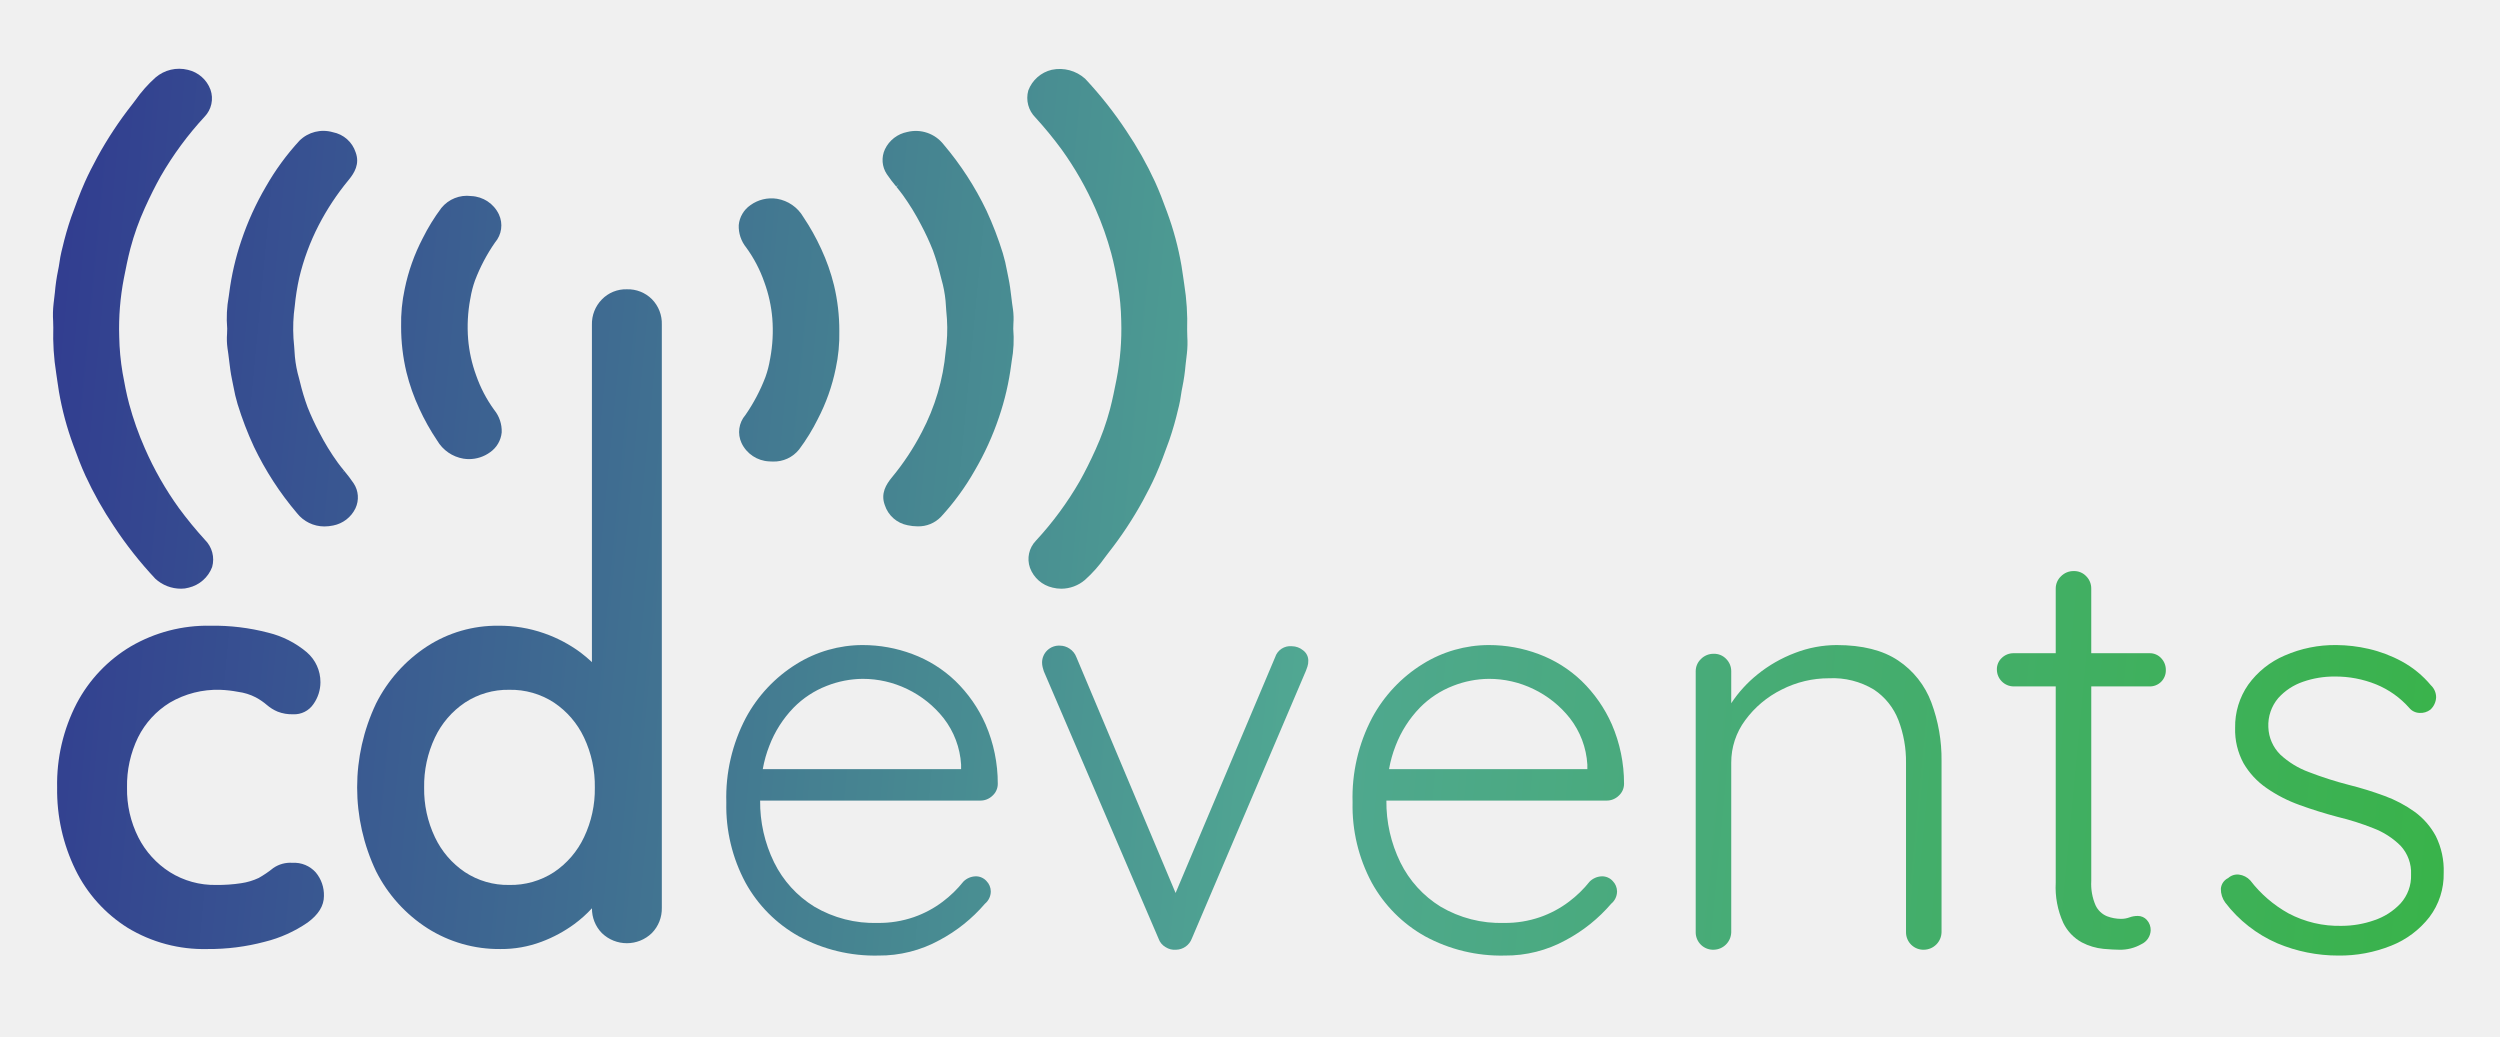
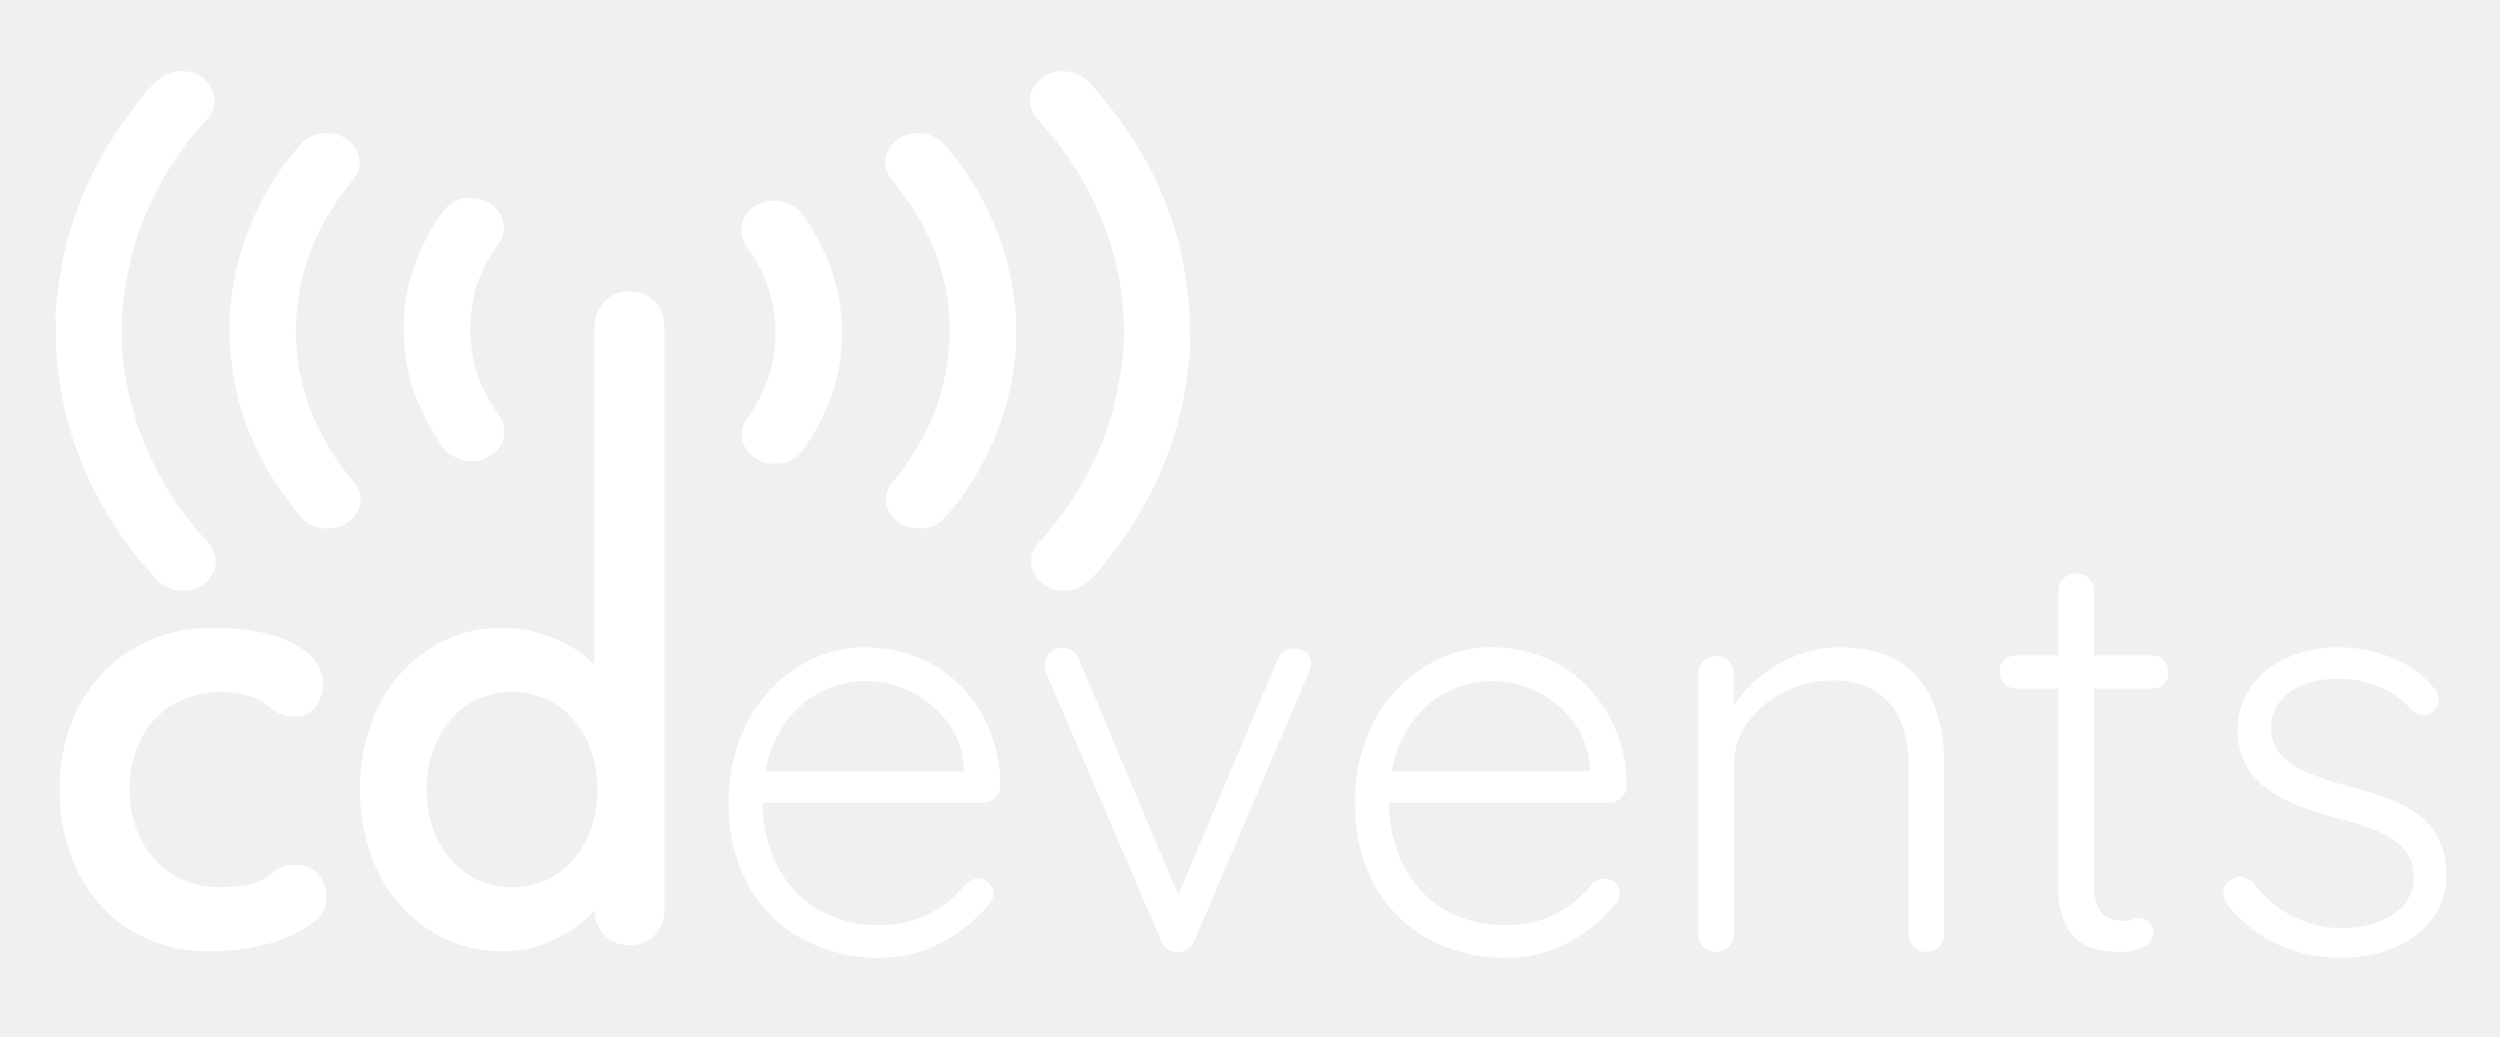
- <svg xmlns="http://www.w3.org/2000/svg" xmlns:xlink="http://www.w3.org/1999/xlink" id="Layer_1" data-name="Layer 1" viewBox="0 0 444 184">
+ <svg xmlns="http://www.w3.org/2000/svg" id="Layer_1" data-name="Layer 1" viewBox="0 0 444 184">
  <defs>
-     <style>.cls-1{fill:url(#linear-gradient);}.cls-2{fill:url(#linear-gradient-2);}.cls-3{fill:url(#linear-gradient-3);}.cls-4{fill:url(#linear-gradient-4);}.cls-5{fill:url(#linear-gradient-5);}.cls-6{fill:url(#linear-gradient-6);}.cls-7{fill:url(#linear-gradient-7);}.cls-8{fill:url(#linear-gradient-8);}.cls-9{fill:url(#linear-gradient-9);}.cls-10{fill:url(#linear-gradient-10);}.cls-11{fill:url(#linear-gradient-11);}.cls-12{fill:url(#linear-gradient-12);}.cls-13{fill:url(#linear-gradient-13);}.cls-14{fill:url(#linear-gradient-14);}</style>
-     <linearGradient id="linear-gradient" x1="-24.101" y1="125.161" x2="433.133" y2="168.651" gradientUnits="userSpaceOnUse">
-       <stop offset="0" stop-color="#2e3190" />
-       <stop offset="0.551" stop-color="#50a792" />
-       <stop offset="1" stop-color="#39b34a" />
-     </linearGradient>
-     <linearGradient id="linear-gradient-2" x1="-23.483" y1="118.662" x2="433.751" y2="162.152" xlink:href="#linear-gradient" />
-     <linearGradient id="linear-gradient-3" x1="-23.104" y1="114.677" x2="434.13" y2="158.167" xlink:href="#linear-gradient" />
-     <linearGradient id="linear-gradient-4" x1="-22.603" y1="109.419" x2="434.63" y2="152.909" xlink:href="#linear-gradient" />
-     <linearGradient id="linear-gradient-5" x1="-21.483" y1="97.636" x2="435.751" y2="141.126" xlink:href="#linear-gradient" />
-     <linearGradient id="linear-gradient-6" x1="-21.764" y1="100.593" x2="435.469" y2="144.083" xlink:href="#linear-gradient" />
-     <linearGradient id="linear-gradient-7" x1="-24.932" y1="133.9" x2="432.301" y2="177.391" xlink:href="#linear-gradient" />
-     <linearGradient id="linear-gradient-8" x1="-21.559" y1="98.434" x2="435.675" y2="141.924" xlink:href="#linear-gradient" />
-     <linearGradient id="linear-gradient-9" x1="-15.932" y1="38.963" x2="441.302" y2="82.454" xlink:href="#linear-gradient" />
-     <linearGradient id="linear-gradient-10" x1="-16.13" y1="41.355" x2="441.104" y2="84.845" xlink:href="#linear-gradient" />
-     <linearGradient id="linear-gradient-11" x1="-16.381" y1="44.001" x2="440.852" y2="87.491" xlink:href="#linear-gradient" />
-     <linearGradient id="linear-gradient-12" x1="-17.303" y1="53.694" x2="439.93" y2="97.184" xlink:href="#linear-gradient" />
-     <linearGradient id="linear-gradient-13" x1="-17.075" y1="51.296" x2="440.158" y2="94.786" xlink:href="#linear-gradient" />
-     <linearGradient id="linear-gradient-14" x1="-16.824" y1="48.651" x2="440.41" y2="92.141" xlink:href="#linear-gradient" />
+     <style>.cls-1{fill:#fff;}</style>
  </defs>
-   <path class="cls-1" d="M169.655,120.924a22.203,22.203,0,0,0-7.605-4.759,25.121,25.121,0,0,0-8.846-1.603,22.277,22.277,0,0,0-11.743,3.362,25.392,25.392,0,0,0-9.001,9.572,30.334,30.334,0,0,0-3.466,15,28.764,28.764,0,0,0,3.414,14.278,24.389,24.389,0,0,0,9.466,9.519,28.263,28.263,0,0,0,14.123,3.414,22.137,22.137,0,0,0,10.864-2.741,27.867,27.867,0,0,0,8.069-6.468,2.846,2.846,0,0,0,1.035-2.173,2.658,2.658,0,0,0-.776-1.862,2.525,2.525,0,0,0-1.914-.828,3.216,3.216,0,0,0-2.173.931,20.224,20.224,0,0,1-3.672,3.571,18.671,18.671,0,0,1-5.122,2.741,18.93,18.93,0,0,1-6.415,1.035,20.92,20.92,0,0,1-11.278-2.897,19.169,19.169,0,0,1-7.138-7.863,24.369,24.369,0,0,1-2.478-10.968h39.103a3.058,3.058,0,0,0,2.173-.878,2.814,2.814,0,0,0,.931-2.122,26.411,26.411,0,0,0-2.173-10.551A24.562,24.562,0,0,0,169.655,120.924Zm-33.005,11.485a19.963,19.963,0,0,1,4.293-6.725,16.701,16.701,0,0,1,5.898-3.879,17.808,17.808,0,0,1,6.363-1.242,18.104,18.104,0,0,1,7.915,1.81,18.416,18.416,0,0,1,6.467,5.173,14.876,14.876,0,0,1,3.104,8.227v.828h-35.221A21.365,21.365,0,0,1,136.65,132.409Z" />
-   <path class="cls-2" d="M231.422,115.493a3.159,3.159,0,0,0-1.966-.724,2.836,2.836,0,0,0-2.999,1.966l-17.672,41.859L191.176,116.735a3.143,3.143,0,0,0-1.242-1.552,3.101,3.101,0,0,0-1.655-.517,3.011,3.011,0,0,0-3.208,3,3.385,3.385,0,0,0,.103.828c.068.275.138.517.207.724l20.382,47.489a2.76,2.76,0,0,0,1.242,1.501,2.909,2.909,0,0,0,1.862.465,3.049,3.049,0,0,0,2.794-1.966l20.278-47.592c.068-.207.155-.449.259-.724a2.968,2.968,0,0,0,.155-1.035A2.255,2.255,0,0,0,231.422,115.493Z" />
-   <path class="cls-3" d="M280.878,120.924a22.203,22.203,0,0,0-7.605-4.759,25.122,25.122,0,0,0-8.846-1.603,22.277,22.277,0,0,0-11.744,3.362,25.392,25.392,0,0,0-9,9.572,30.333,30.333,0,0,0-3.466,15,28.765,28.765,0,0,0,3.414,14.278,24.39,24.39,0,0,0,9.466,9.519,28.263,28.263,0,0,0,14.123,3.414,22.137,22.137,0,0,0,10.864-2.741,27.867,27.867,0,0,0,8.069-6.468,2.845,2.845,0,0,0,1.035-2.173,2.657,2.657,0,0,0-.776-1.862,2.525,2.525,0,0,0-1.914-.828,3.216,3.216,0,0,0-2.173.931,20.222,20.222,0,0,1-3.672,3.571,18.669,18.669,0,0,1-5.122,2.741,18.929,18.929,0,0,1-6.415,1.035,20.921,20.921,0,0,1-11.278-2.897,19.17,19.17,0,0,1-7.138-7.863,24.369,24.369,0,0,1-2.478-10.968h39.103a3.058,3.058,0,0,0,2.173-.878,2.814,2.814,0,0,0,.931-2.122,26.411,26.411,0,0,0-2.173-10.551A24.561,24.561,0,0,0,280.878,120.924Zm-33.005,11.485a19.964,19.964,0,0,1,4.293-6.725,16.702,16.702,0,0,1,5.898-3.879,17.809,17.809,0,0,1,6.363-1.242,18.104,18.104,0,0,1,7.915,1.81,18.417,18.417,0,0,1,6.467,5.173,14.876,14.876,0,0,1,3.104,8.227v.828h-35.221A21.371,21.371,0,0,1,247.873,132.409Z" />
-   <path class="cls-4" d="M337.11,117.303q-4.09-2.737-10.916-2.741a20.668,20.668,0,0,0-7.398,1.396,24.181,24.181,0,0,0-6.674,3.828,22.409,22.409,0,0,0-4.655,5.108V119.218a3.072,3.072,0,0,0-.879-2.173,2.934,2.934,0,0,0-2.225-.931,3.096,3.096,0,0,0-2.276.931,2.978,2.978,0,0,0-.931,2.173v46.351a3.094,3.094,0,0,0,3.208,3.104,3.183,3.183,0,0,0,3.104-3.104V135.462a12.556,12.556,0,0,1,2.482-7.553,17.779,17.779,0,0,1,6.467-5.433,18.409,18.409,0,0,1,8.433-2.016,14.061,14.061,0,0,1,7.967,2.016,11.459,11.459,0,0,1,4.346,5.433,20.481,20.481,0,0,1,1.345,7.553v30.107a3.094,3.094,0,0,0,3.206,3.104,3.182,3.182,0,0,0,3.104-3.104v-30.417a28.772,28.772,0,0,0-1.811-10.399A15.418,15.418,0,0,0,337.11,117.303Z" />
-   <path class="cls-5" d="M381.753,116.01H371.406V104.526a3.068,3.068,0,0,0-.879-2.173,2.93,2.93,0,0,0-2.223-.931,3.094,3.094,0,0,0-2.276.931,2.978,2.978,0,0,0-.931,2.173V116.01h-7.45a2.979,2.979,0,0,0-2.121.828,2.723,2.723,0,0,0-.88,2.069,3.005,3.005,0,0,0,3.001,3.001h7.45v34.866a15.253,15.253,0,0,0,1.345,7.139,7.88,7.88,0,0,0,3.31,3.467,10.498,10.498,0,0,0,3.828,1.138q1.862.155,2.794.154a7.557,7.557,0,0,0,3.932-.982,2.841,2.841,0,0,0,1.655-2.433,2.635,2.635,0,0,0-.672-1.862,2.119,2.119,0,0,0-1.604-.724,4.161,4.161,0,0,0-1.5.26,4.172,4.172,0,0,1-1.5.258,7.028,7.028,0,0,1-2.483-.464,3.858,3.858,0,0,1-2.018-1.915,9.486,9.486,0,0,1-.776-4.346V121.908h10.347a2.829,2.829,0,0,0,2.897-2.897,2.991,2.991,0,0,0-.828-2.122A2.734,2.734,0,0,0,381.753,116.01Z" />
-   <path class="cls-6" d="M432.602,148.497a12.808,12.808,0,0,0-3.725-4.293,22.18,22.18,0,0,0-5.379-2.846,60.558,60.558,0,0,0-6.363-1.966,63.535,63.535,0,0,1-7.088-2.274,15.066,15.066,0,0,1-5.069-3.104,7.196,7.196,0,0,1-2.121-4.863,7.458,7.458,0,0,1,1.759-5.173,10.446,10.446,0,0,1,4.396-2.897,16.817,16.817,0,0,1,5.639-.931,19.213,19.213,0,0,1,7.346,1.396,15.809,15.809,0,0,1,5.898,4.191,2.457,2.457,0,0,0,1.81.878,2.868,2.868,0,0,0,1.915-.568,3.124,3.124,0,0,0,1.035-2.226,2.921,2.921,0,0,0-.931-2.12,17.77,17.77,0,0,0-5.173-4.242,23.34,23.34,0,0,0-5.898-2.226,26.138,26.138,0,0,0-5.691-.671,22.186,22.186,0,0,0-9.209,1.862,15.416,15.416,0,0,0-6.466,5.173,12.978,12.978,0,0,0-2.328,7.657,12.383,12.383,0,0,0,1.5,6.311,13.732,13.732,0,0,0,4.087,4.396,25.082,25.082,0,0,0,5.845,3.001q3.259,1.189,6.777,2.12a46.378,46.378,0,0,1,6.363,2.019,13.788,13.788,0,0,1,4.811,3.104,7.03,7.03,0,0,1,1.862,5.12,7.259,7.259,0,0,1-1.862,5.123,11.303,11.303,0,0,1-4.708,3.001,17.468,17.468,0,0,1-5.742.982,19.107,19.107,0,0,1-9.467-2.223,22.053,22.053,0,0,1-6.776-5.847,3.284,3.284,0,0,0-2.018-1.035,2.448,2.448,0,0,0-1.914.621,2.293,2.293,0,0,0-1.293,1.915,4.038,4.038,0,0,0,.776,2.43,23.245,23.245,0,0,0,9.26,7.243,27.886,27.886,0,0,0,10.811,2.173,24.39,24.39,0,0,0,9.415-1.759,16.069,16.069,0,0,0,6.776-5.07A12.565,12.565,0,0,0,434,155.015,13.623,13.623,0,0,0,432.602,148.497Z" />
-   <path class="cls-7" d="M51.945,153.236a5.301,5.301,0,0,0-3.414.931,18.828,18.828,0,0,1-2.587,1.759,11.031,11.031,0,0,1-3.104.931,27.501,27.501,0,0,1-4.449.31,14.954,14.954,0,0,1-8.226-2.276,15.787,15.787,0,0,1-5.587-6.155,18.898,18.898,0,0,1-2.018-8.847,19.539,19.539,0,0,1,1.966-8.949,15.156,15.156,0,0,1,5.639-6.155,16.676,16.676,0,0,1,8.95-2.276,20.926,20.926,0,0,1,3.156.361,9.488,9.488,0,0,1,3.156.984,11.017,11.017,0,0,1,1.966,1.345,7.185,7.185,0,0,0,1.914,1.189,6.989,6.989,0,0,0,2.742.467,4.112,4.112,0,0,0,3.62-1.812,6.728,6.728,0,0,0,1.242-3.879,6.982,6.982,0,0,0-2.431-5.33,16.729,16.729,0,0,0-6.828-3.465,38.094,38.094,0,0,0-10.295-1.242,27.053,27.053,0,0,0-14.123,3.672,25.707,25.707,0,0,0-9.621,10.14,31.166,31.166,0,0,0-3.466,14.95,32.166,32.166,0,0,0,3.259,14.589,25.243,25.243,0,0,0,9.259,10.296A26.046,26.046,0,0,0,36.839,168.549a38.43,38.43,0,0,0,10.191-1.292,23.302,23.302,0,0,0,7.604-3.414q2.896-2.12,2.897-4.709a6.254,6.254,0,0,0-1.449-4.189A5.129,5.129,0,0,0,51.945,153.236Z" />
-   <path class="cls-8" d="M111.332,51.377a5.942,5.942,0,0,0-4.449,1.812,6.199,6.199,0,0,0-1.758,4.5v59.902a24.956,24.956,0,0,0-2.018-1.704,24.389,24.389,0,0,0-6.467-3.414,23.927,23.927,0,0,0-8.174-1.345,22.812,22.812,0,0,0-12.623,3.672A26.12,26.12,0,0,0,66.791,124.939a34.688,34.688,0,0,0,0,29.798,25.815,25.815,0,0,0,9.156,10.14A23.659,23.659,0,0,0,88.88,168.549a20.184,20.184,0,0,0,7.294-1.292,24.167,24.167,0,0,0,5.846-3.157,21.788,21.788,0,0,0,3.113-2.791,6.18,6.18,0,0,0,1.749,4.396,6.374,6.374,0,0,0,8.898,0,6.206,6.206,0,0,0,1.759-4.502V57.688a6.163,6.163,0,0,0-1.759-4.553A6.037,6.037,0,0,0,111.332,51.377ZM98.399,154.891a14.015,14.015,0,0,1-7.967,2.276,13.834,13.834,0,0,1-7.863-2.276,15.357,15.357,0,0,1-5.329-6.208,19.802,19.802,0,0,1-1.913-8.795,20.049,20.049,0,0,1,1.913-8.896,15.358,15.358,0,0,1,5.329-6.208,13.851,13.851,0,0,1,7.863-2.276,14.032,14.032,0,0,1,7.967,2.276,15.376,15.376,0,0,1,5.329,6.208,20.081,20.081,0,0,1,1.914,8.896,19.834,19.834,0,0,1-1.914,8.795A15.375,15.375,0,0,1,98.399,154.891Z" />
-   <path class="cls-9" d="M210.864,59.738c-.014-.393-.027-.787-.027-1.148a42.91,42.91,0,0,0-.518-8.115c-.066-.429-.127-.86-.188-1.294l-.021-.149c-.088-.617-.176-1.234-.28-1.847a53.846,53.846,0,0,0-2.552-9.511c-.712-1.938-1.365-3.683-2.157-5.408a64.563,64.563,0,0,0-5.056-8.98,69.893,69.893,0,0,0-7.35-9.31,6.779,6.779,0,0,0-5.922-1.582,5.906,5.906,0,0,0-4.167,3.672,4.916,4.916,0,0,0,1.274,4.815,69.463,69.463,0,0,1,4.629,5.643,57.583,57.583,0,0,1,6.053,10.621,54.815,54.815,0,0,1,2.777,7.847c.5,1.855.852,3.743,1.169,5.518a43.267,43.267,0,0,1,.603,6.469,46.878,46.878,0,0,1-.834,10.388c-.342,1.736-.696,3.531-1.151,5.268a45.417,45.417,0,0,1-2.571,7.203c-.941,2.078-1.853,3.903-2.791,5.58a58.675,58.675,0,0,1-7.807,10.609,4.685,4.685,0,0,0-1.052,4.82,5.599,5.599,0,0,0,4.016,3.516,6.342,6.342,0,0,0,1.551.193,6.511,6.511,0,0,0,4.19-1.558,23.535,23.535,0,0,0,3.587-4.044l.572-.754a67.336,67.336,0,0,0,6.152-9.308c.79-1.473,1.555-2.923,2.24-4.467.886-1.998,1.628-4.018,2.437-6.262a55.227,55.227,0,0,0,1.562-5.462l.154-.615c.158-.632.254-1.265.358-1.943.073-.478.145-.956.252-1.427a33.704,33.704,0,0,0,.564-3.941c.069-.662.138-1.323.232-1.983A17.315,17.315,0,0,0,210.864,59.738Z" />
-   <path class="cls-10" d="M179.981,57.475a12.12,12.12,0,0,0-.073-2.509c-.117-.717-.202-1.436-.296-2.218-.132-1.106-.269-2.249-.513-3.387-.086-.402-.165-.806-.247-1.226a27.854,27.854,0,0,0-.744-3.145,60.087,60.087,0,0,0-2.907-7.578,54.659,54.659,0,0,0-7.624-11.761,6.26,6.26,0,0,0-6.442-2.213A5.573,5.573,0,0,0,157.171,26.497a4.535,4.535,0,0,0,.332,4.439,26.619,26.619,0,0,0,1.667,2.202l.408-.332-.359.393c.374.461.749.922,1.096,1.4a41.816,41.816,0,0,1,3.273,5.342,44.888,44.888,0,0,1,2.095,4.518,39.783,39.783,0,0,1,1.355,4.507l.155.609a20.949,20.949,0,0,1,.738,3.858c.036.601.081,1.2.127,1.801a29.125,29.125,0,0,1,.058,5.795l-.16,1.353a38.165,38.165,0,0,1-4.245,14.372,44.932,44.932,0,0,1-5.293,8.009c-1.06,1.286-2.041,2.879-1.278,4.944a5.299,5.299,0,0,0,4.044,3.574,8.511,8.511,0,0,0,1.782.199,5.541,5.541,0,0,0,4.149-1.693,44.754,44.754,0,0,0,5.97-8.171,50.953,50.953,0,0,0,4.346-9.547,47.903,47.903,0,0,0,2.159-9.307l.086-.623a21.69,21.69,0,0,0,.278-5.739C179.954,58.109,179.967,57.805,179.981,57.475Z" />
-   <path class="cls-11" d="M145.844,44.206A39.755,39.755,0,0,0,142.668,38.533a6.695,6.695,0,0,0-4.67-3.23,6.379,6.379,0,0,0-4.745,1.15,4.85,4.85,0,0,0-2.052,3.508,5.97,5.97,0,0,0,1.331,4.003,23.692,23.692,0,0,1,3.213,6.149,24.727,24.727,0,0,1,1.42,6.457,27.095,27.095,0,0,1-.369,7.041l-.045.222a17.786,17.786,0,0,1-.808,3.125,31.432,31.432,0,0,1-3.559,6.75,4.627,4.627,0,0,0-.688,4.972,5.711,5.711,0,0,0,4.926,3.265c.213.018.424.026.631.026a5.727,5.727,0,0,0,4.669-2.148,34.998,34.998,0,0,0,3.315-5.391,34.223,34.223,0,0,0,3.189-8.987,28.564,28.564,0,0,0,.638-6.67,34.656,34.656,0,0,0-.945-8.113A35.177,35.177,0,0,0,145.844,44.206Z" />
-   <path class="cls-12" d="M31.776,90.24A57.547,57.547,0,0,1,25.723,79.619a54.792,54.792,0,0,1-2.778-7.848c-.5-1.854-.852-3.742-1.169-5.517a43.267,43.267,0,0,1-.603-6.469,46.839,46.839,0,0,1,.828-10.36c.343-1.745.699-3.55,1.156-5.297a45.41,45.41,0,0,1,2.571-7.202c.938-2.074,1.851-3.899,2.791-5.58a58.667,58.667,0,0,1,7.807-10.609,4.683,4.683,0,0,0,1.052-4.82,5.6,5.6,0,0,0-4.016-3.516,6.431,6.431,0,0,0-5.741,1.364,23.494,23.494,0,0,0-3.586,4.045l-.573.753a67.439,67.439,0,0,0-6.152,9.308c-.792,1.479-1.559,2.933-2.24,4.468-.889,2.003-1.629,4.021-2.437,6.262a55.228,55.228,0,0,0-1.562,5.462l-.154.615c-.159.635-.255,1.269-.358,1.945-.073.478-.145.956-.251,1.426a32.778,32.778,0,0,0-.555,3.842c-.072.694-.144,1.389-.242,2.081a17.315,17.315,0,0,0-.074,3.053c.014.393.027.787.027,1.148a42.91,42.91,0,0,0,.518,8.115c.06.39.116.782.171,1.175l.029.205c.09.638.182,1.276.289,1.909A53.892,53.892,0,0,0,13.027,79.09c.712,1.938,1.365,3.683,2.157,5.407a64.445,64.445,0,0,0,5.056,8.98,69.852,69.852,0,0,0,7.351,9.31,6.725,6.725,0,0,0,4.565,1.767,4.684,4.684,0,0,0,1.357-.185,5.908,5.908,0,0,0,4.166-3.672,4.914,4.914,0,0,0-1.274-4.814A69.465,69.465,0,0,1,31.776,90.24Z" />
-   <path class="cls-13" d="M61.133,83.626l-.408.332.389-.355c-.385-.474-.77-.948-1.126-1.438a41.816,41.816,0,0,1-3.273-5.342,44.887,44.887,0,0,1-2.095-4.518,39.735,39.735,0,0,1-1.355-4.507l-.156-.611a20.934,20.934,0,0,1-.737-3.855c-.034-.598-.08-1.196-.127-1.802a29.074,29.074,0,0,1-.058-5.795l.16-1.353a41.334,41.334,0,0,1,.794-5.037A41.252,41.252,0,0,1,56.593,40.011a45.007,45.007,0,0,1,5.292-8.01c1.061-1.285,2.042-2.878,1.279-4.943a5.299,5.299,0,0,0-4.044-3.575,6.03,6.03,0,0,0-5.931,1.494A44.713,44.713,0,0,0,47.221,33.148a50.925,50.925,0,0,0-4.346,9.547,47.923,47.923,0,0,0-2.16,9.307l-.086.623a21.686,21.686,0,0,0-.278,5.739c0,.293-.013.598-.027.926a12.125,12.125,0,0,0,.073,2.51c.117.717.202,1.436.296,2.216.132,1.106.269,2.25.513,3.389.086.402.165.806.247,1.226a27.854,27.854,0,0,0,.744,3.145,60.087,60.087,0,0,0,2.907,7.578,54.659,54.659,0,0,0,7.624,11.761,6.186,6.186,0,0,0,4.878,2.382H57.609a7.627,7.627,0,0,0,1.562-.169A5.572,5.572,0,0,0,63.133,90.267a4.534,4.534,0,0,0-.332-4.439A26.661,26.661,0,0,0,61.133,83.626Z" />
-   <path class="cls-14" d="M84.558,66.652a24.739,24.739,0,0,1-1.42-6.457,27.095,27.095,0,0,1,.369-7.041l.045-.222a17.714,17.714,0,0,1,.809-3.125,31.371,31.371,0,0,1,3.559-6.75,4.628,4.628,0,0,0,.688-4.972A5.71,5.71,0,0,0,83.681,34.819a5.856,5.856,0,0,0-5.3,2.122,35.032,35.032,0,0,0-3.315,5.391,34.223,34.223,0,0,0-3.189,8.987,28.602,28.602,0,0,0-.638,6.67A34.666,34.666,0,0,0,72.184,66.102,35.213,35.213,0,0,0,74.46,72.559,39.689,39.689,0,0,0,77.636,78.231a6.692,6.692,0,0,0,4.668,3.228,6.2,6.2,0,0,0,.993.079A6.357,6.357,0,0,0,87.052,80.311a4.853,4.853,0,0,0,2.05-3.508,5.97,5.97,0,0,0-1.331-4.003A23.692,23.692,0,0,1,84.558,66.652Z" />
+   <path class="cls-1" d="M170.116,121.314a22.204,22.204,0,0,0-7.605-4.759,25.121,25.121,0,0,0-8.846-1.603,22.277,22.277,0,0,0-11.743,3.362,25.392,25.392,0,0,0-9.001,9.572,30.334,30.334,0,0,0-3.466,15,28.764,28.764,0,0,0,3.414,14.278,24.389,24.389,0,0,0,9.466,9.519,28.263,28.263,0,0,0,14.123,3.414,22.137,22.137,0,0,0,10.864-2.741,27.867,27.867,0,0,0,8.069-6.468,2.846,2.846,0,0,0,1.035-2.173,2.658,2.658,0,0,0-.776-1.862,2.525,2.525,0,0,0-1.914-.828,3.216,3.216,0,0,0-2.173.931,20.224,20.224,0,0,1-3.672,3.571,18.671,18.671,0,0,1-5.122,2.741,18.93,18.93,0,0,1-6.415,1.035,20.921,20.921,0,0,1-11.278-2.897,19.169,19.169,0,0,1-7.138-7.863,24.369,24.369,0,0,1-2.478-10.968h39.103a3.058,3.058,0,0,0,2.173-.878,2.814,2.814,0,0,0,.931-2.122,26.411,26.411,0,0,0-2.173-10.551A24.562,24.562,0,0,0,170.116,121.314Zm-33.005,11.485a19.963,19.963,0,0,1,4.293-6.725,16.701,16.701,0,0,1,5.898-3.879,17.809,17.809,0,0,1,6.363-1.242,18.104,18.104,0,0,1,7.915,1.81,18.416,18.416,0,0,1,6.467,5.173,14.876,14.876,0,0,1,3.104,8.227v.828h-35.221A21.365,21.365,0,0,1,137.111,132.799Z" />
+   <path class="cls-1" d="M231.883,115.883a3.159,3.159,0,0,0-1.966-.724,2.836,2.836,0,0,0-2.999,1.966l-17.672,41.859-17.609-41.859a3.143,3.143,0,0,0-1.242-1.552,3.101,3.101,0,0,0-1.655-.517,3.011,3.011,0,0,0-3.208,3,3.385,3.385,0,0,0,.103.828c.068.275.138.517.207.724l20.382,47.489a2.76,2.76,0,0,0,1.242,1.501,2.909,2.909,0,0,0,1.862.465,3.049,3.049,0,0,0,2.794-1.966l20.278-47.592c.068-.207.155-.449.259-.724a2.968,2.968,0,0,0,.155-1.035A2.255,2.255,0,0,0,231.883,115.883Z" />
+   <path class="cls-1" d="M281.339,121.314a22.203,22.203,0,0,0-7.605-4.759,25.122,25.122,0,0,0-8.846-1.603,22.277,22.277,0,0,0-11.744,3.362,25.392,25.392,0,0,0-9,9.572,30.333,30.333,0,0,0-3.466,15,28.765,28.765,0,0,0,3.414,14.278,24.39,24.39,0,0,0,9.466,9.519,28.263,28.263,0,0,0,14.123,3.414,22.137,22.137,0,0,0,10.864-2.741,27.867,27.867,0,0,0,8.069-6.468,2.845,2.845,0,0,0,1.035-2.173,2.657,2.657,0,0,0-.776-1.862,2.525,2.525,0,0,0-1.914-.828,3.216,3.216,0,0,0-2.173.931,20.221,20.221,0,0,1-3.672,3.571,18.67,18.67,0,0,1-5.122,2.741,18.93,18.93,0,0,1-6.415,1.035,20.921,20.921,0,0,1-11.278-2.897,19.17,19.17,0,0,1-7.138-7.863,24.369,24.369,0,0,1-2.478-10.968h39.103a3.058,3.058,0,0,0,2.173-.878,2.814,2.814,0,0,0,.931-2.122,26.411,26.411,0,0,0-2.173-10.551A24.561,24.561,0,0,0,281.339,121.314Zm-33.005,11.485a19.964,19.964,0,0,1,4.293-6.725,16.702,16.702,0,0,1,5.898-3.879,17.809,17.809,0,0,1,6.363-1.242,18.104,18.104,0,0,1,7.915,1.81,18.417,18.417,0,0,1,6.467,5.173,14.876,14.876,0,0,1,3.104,8.227v.828h-35.221A21.371,21.371,0,0,1,248.335,132.799Z" />
+   <path class="cls-1" d="M337.571,117.693q-4.09-2.737-10.916-2.741a20.668,20.668,0,0,0-7.398,1.396,24.18,24.18,0,0,0-6.674,3.828,22.408,22.408,0,0,0-4.655,5.108v-5.676a3.072,3.072,0,0,0-.879-2.173,2.934,2.934,0,0,0-2.225-.931,3.096,3.096,0,0,0-2.276.931,2.978,2.978,0,0,0-.931,2.173v46.351a3.094,3.094,0,0,0,3.208,3.104,3.183,3.183,0,0,0,3.104-3.104v-30.107a12.556,12.556,0,0,1,2.482-7.553,17.779,17.779,0,0,1,6.467-5.433,18.409,18.409,0,0,1,8.433-2.016,14.061,14.061,0,0,1,7.967,2.016A11.459,11.459,0,0,1,337.623,128.299a20.481,20.481,0,0,1,1.345,7.553v30.107a3.094,3.094,0,0,0,3.206,3.104,3.182,3.182,0,0,0,3.104-3.104v-30.417a28.772,28.772,0,0,0-1.811-10.399A15.418,15.418,0,0,0,337.571,117.693Z" />
+   <path class="cls-1" d="M382.214,116.4H371.867V104.916a3.068,3.068,0,0,0-.879-2.173,2.93,2.93,0,0,0-2.223-.931,3.094,3.094,0,0,0-2.276.931,2.978,2.978,0,0,0-.931,2.173v11.485h-7.45a2.979,2.979,0,0,0-2.121.828,2.723,2.723,0,0,0-.88,2.069,3.005,3.005,0,0,0,3.001,3.001h7.45v34.866a15.253,15.253,0,0,0,1.345,7.139,7.879,7.879,0,0,0,3.31,3.467,10.498,10.498,0,0,0,3.828,1.138q1.862.155,2.794.154a7.557,7.557,0,0,0,3.932-.982,2.841,2.841,0,0,0,1.655-2.433,2.635,2.635,0,0,0-.672-1.862,2.119,2.119,0,0,0-1.604-.724,4.161,4.161,0,0,0-1.5.26,4.172,4.172,0,0,1-1.5.258,7.028,7.028,0,0,1-2.483-.464,3.858,3.858,0,0,1-2.018-1.915,9.486,9.486,0,0,1-.776-4.346V122.298h10.347a2.829,2.829,0,0,0,2.897-2.897,2.991,2.991,0,0,0-.828-2.122A2.734,2.734,0,0,0,382.214,116.4Z" />
+   <path class="cls-1" d="M433.063,148.887a12.808,12.808,0,0,0-3.725-4.293,22.18,22.18,0,0,0-5.379-2.846,60.558,60.558,0,0,0-6.363-1.966,63.534,63.534,0,0,1-7.088-2.274,15.066,15.066,0,0,1-5.069-3.104,7.196,7.196,0,0,1-2.121-4.863,7.458,7.458,0,0,1,1.759-5.173,10.446,10.446,0,0,1,4.396-2.897,16.817,16.817,0,0,1,5.639-.931,19.213,19.213,0,0,1,7.346,1.396,15.809,15.809,0,0,1,5.898,4.191,2.457,2.457,0,0,0,1.81.878,2.868,2.868,0,0,0,1.915-.568,3.124,3.124,0,0,0,1.035-2.226,2.921,2.921,0,0,0-.931-2.12,17.77,17.77,0,0,0-5.173-4.242,23.34,23.34,0,0,0-5.898-2.226,26.138,26.138,0,0,0-5.691-.671,22.186,22.186,0,0,0-9.209,1.862,15.416,15.416,0,0,0-6.466,5.173,12.978,12.978,0,0,0-2.328,7.656,12.383,12.383,0,0,0,1.5,6.311,13.732,13.732,0,0,0,4.087,4.396,25.081,25.081,0,0,0,5.845,3.001q3.259,1.189,6.777,2.12a46.38,46.38,0,0,1,6.363,2.019,13.788,13.788,0,0,1,4.811,3.104,7.03,7.03,0,0,1,1.862,5.12,7.259,7.259,0,0,1-1.862,5.123,11.303,11.303,0,0,1-4.708,3.001,17.468,17.468,0,0,1-5.742.982,19.107,19.107,0,0,1-9.467-2.223,22.053,22.053,0,0,1-6.776-5.847,3.284,3.284,0,0,0-2.018-1.035,2.448,2.448,0,0,0-1.914.621,2.293,2.293,0,0,0-1.293,1.915,4.038,4.038,0,0,0,.776,2.43,23.245,23.245,0,0,0,9.26,7.243,27.886,27.886,0,0,0,10.811,2.173,24.39,24.39,0,0,0,9.415-1.759,16.069,16.069,0,0,0,6.776-5.07,12.565,12.565,0,0,0,2.536-7.863A13.623,13.623,0,0,0,433.063,148.887Z" />
+   <path class="cls-1" d="M52.406,153.626a5.301,5.301,0,0,0-3.414.931,18.828,18.828,0,0,1-2.587,1.759,11.031,11.031,0,0,1-3.104.931,27.501,27.501,0,0,1-4.449.31,14.954,14.954,0,0,1-8.226-2.276,15.787,15.787,0,0,1-5.587-6.155,18.898,18.898,0,0,1-2.018-8.847,19.539,19.539,0,0,1,1.966-8.949,15.157,15.157,0,0,1,5.639-6.155,16.676,16.676,0,0,1,8.95-2.276,20.926,20.926,0,0,1,3.156.361,9.488,9.488,0,0,1,3.156.984,11.016,11.016,0,0,1,1.966,1.345,7.185,7.185,0,0,0,1.914,1.189,6.989,6.989,0,0,0,2.742.467,4.112,4.112,0,0,0,3.62-1.812,6.728,6.728,0,0,0,1.242-3.879,6.982,6.982,0,0,0-2.431-5.33,16.729,16.729,0,0,0-6.828-3.465,38.094,38.094,0,0,0-10.295-1.242,27.053,27.053,0,0,0-14.123,3.672,25.707,25.707,0,0,0-9.621,10.14,31.166,31.166,0,0,0-3.466,14.95,32.166,32.166,0,0,0,3.259,14.589,25.243,25.243,0,0,0,9.259,10.296A26.046,26.046,0,0,0,37.3,168.939a38.43,38.43,0,0,0,10.191-1.292,23.302,23.302,0,0,0,7.604-3.414q2.896-2.12,2.897-4.709a6.254,6.254,0,0,0-1.449-4.189A5.129,5.129,0,0,0,52.406,153.626Z" />
+   <path class="cls-1" d="M111.793,51.767a5.942,5.942,0,0,0-4.449,1.812,6.199,6.199,0,0,0-1.758,4.5v59.902a24.959,24.959,0,0,0-2.018-1.704,24.388,24.388,0,0,0-6.467-3.414,23.927,23.927,0,0,0-8.174-1.345,22.812,22.812,0,0,0-12.623,3.672A26.12,26.12,0,0,0,67.252,125.329a34.688,34.688,0,0,0,0,29.798,25.815,25.815,0,0,0,9.156,10.14,23.659,23.659,0,0,0,12.933,3.672,20.184,20.184,0,0,0,7.294-1.292,24.167,24.167,0,0,0,5.846-3.157,21.787,21.787,0,0,0,3.113-2.791,6.18,6.18,0,0,0,1.749,4.396,6.374,6.374,0,0,0,8.898,0,6.206,6.206,0,0,0,1.759-4.502V58.078a6.163,6.163,0,0,0-1.759-4.553A6.037,6.037,0,0,0,111.793,51.767ZM98.86,155.281a14.015,14.015,0,0,1-7.967,2.276A13.834,13.834,0,0,1,83.03,155.281a15.357,15.357,0,0,1-5.329-6.208,19.802,19.802,0,0,1-1.913-8.795,20.049,20.049,0,0,1,1.913-8.896A15.358,15.358,0,0,1,83.03,125.175a13.851,13.851,0,0,1,7.863-2.276,14.032,14.032,0,0,1,7.967,2.276,15.376,15.376,0,0,1,5.329,6.208,20.081,20.081,0,0,1,1.914,8.896,19.834,19.834,0,0,1-1.914,8.795A15.375,15.375,0,0,1,98.86,155.281Z" />
+   <path class="cls-1" d="M211.325,60.128c-.014-.393-.027-.787-.027-1.148a42.91,42.91,0,0,0-.518-8.115c-.066-.429-.127-.86-.188-1.294l-.021-.149c-.088-.617-.176-1.234-.28-1.847a53.846,53.846,0,0,0-2.552-9.511c-.712-1.938-1.365-3.683-2.157-5.408a64.562,64.562,0,0,0-5.056-8.98,69.892,69.892,0,0,0-7.35-9.31,6.779,6.779,0,0,0-5.922-1.582,5.906,5.906,0,0,0-4.167,3.672,4.916,4.916,0,0,0,1.274,4.815,69.464,69.464,0,0,1,4.629,5.643,57.583,57.583,0,0,1,6.053,10.621,54.816,54.816,0,0,1,2.777,7.847c.5,1.855.852,3.743,1.169,5.518a43.267,43.267,0,0,1,.603,6.469,46.878,46.878,0,0,1-.834,10.388c-.342,1.736-.696,3.531-1.151,5.268a45.418,45.418,0,0,1-2.571,7.203c-.941,2.078-1.853,3.903-2.791,5.58a58.675,58.675,0,0,1-7.807,10.609,4.685,4.685,0,0,0-1.052,4.82,5.599,5.599,0,0,0,4.016,3.516,6.341,6.341,0,0,0,1.551.193,6.511,6.511,0,0,0,4.19-1.558,23.536,23.536,0,0,0,3.587-4.044l.572-.754a67.337,67.337,0,0,0,6.152-9.308c.79-1.473,1.555-2.923,2.24-4.467.886-1.998,1.628-4.018,2.437-6.262a55.228,55.228,0,0,0,1.562-5.462l.154-.615c.158-.632.254-1.265.358-1.943.073-.478.145-.956.252-1.427a33.705,33.705,0,0,0,.564-3.941c.069-.662.138-1.323.232-1.983A17.314,17.314,0,0,0,211.325,60.128Z" />
+   <path class="cls-1" d="M180.442,57.865a12.12,12.12,0,0,0-.073-2.509c-.117-.717-.202-1.436-.296-2.218-.132-1.106-.269-2.249-.513-3.387-.086-.402-.165-.806-.247-1.226a27.853,27.853,0,0,0-.744-3.145,60.087,60.087,0,0,0-2.907-7.578,54.659,54.659,0,0,0-7.624-11.761,6.26,6.26,0,0,0-6.442-2.213,5.573,5.573,0,0,0-3.962,3.058,4.535,4.535,0,0,0,.332,4.439,26.619,26.619,0,0,0,1.667,2.202l.408-.332-.359.393c.374.461.749.922,1.096,1.4A41.817,41.817,0,0,1,164.05,40.33a44.891,44.891,0,0,1,2.095,4.518,39.783,39.783,0,0,1,1.355,4.507l.155.609a20.949,20.949,0,0,1,.738,3.858c.036.601.081,1.2.127,1.801a29.126,29.126,0,0,1,.058,5.795l-.16,1.353A38.165,38.165,0,0,1,164.172,77.144a44.931,44.931,0,0,1-5.293,8.009c-1.06,1.286-2.041,2.879-1.279,4.944a5.299,5.299,0,0,0,4.044,3.574,8.511,8.511,0,0,0,1.782.199,5.541,5.541,0,0,0,4.149-1.693,44.754,44.754,0,0,0,5.97-8.171,50.953,50.953,0,0,0,4.346-9.547,47.903,47.903,0,0,0,2.159-9.307l.086-.623a21.69,21.69,0,0,0,.278-5.739C180.415,58.499,180.428,58.195,180.442,57.865Z" />
+   <path class="cls-1" d="M146.305,44.596a39.755,39.755,0,0,0-3.176-5.672,6.695,6.695,0,0,0-4.67-3.23,6.379,6.379,0,0,0-4.745,1.15,4.85,4.85,0,0,0-2.052,3.508,5.97,5.97,0,0,0,1.331,4.003,23.692,23.692,0,0,1,3.213,6.149,24.727,24.727,0,0,1,1.42,6.457,27.095,27.095,0,0,1-.369,7.041l-.045.222a17.785,17.785,0,0,1-.808,3.125,31.432,31.432,0,0,1-3.559,6.75,4.627,4.627,0,0,0-.688,4.972,5.711,5.711,0,0,0,4.926,3.265c.213.018.424.026.631.026a5.727,5.727,0,0,0,4.669-2.148,34.998,34.998,0,0,0,3.315-5.391,34.223,34.223,0,0,0,3.189-8.987,28.565,28.565,0,0,0,.638-6.67,34.656,34.656,0,0,0-.945-8.113A35.178,35.178,0,0,0,146.305,44.596Z" />
+   <path class="cls-1" d="M32.237,90.63a57.547,57.547,0,0,1-6.053-10.621,54.792,54.792,0,0,1-2.778-7.848c-.5-1.854-.852-3.742-1.169-5.517a43.267,43.267,0,0,1-.603-6.469,46.838,46.838,0,0,1,.828-10.36c.343-1.745.699-3.55,1.156-5.297A45.41,45.41,0,0,1,26.191,37.317c.938-2.074,1.851-3.899,2.791-5.58a58.666,58.666,0,0,1,7.807-10.609,4.683,4.683,0,0,0,1.052-4.82,5.6,5.6,0,0,0-4.016-3.516,6.431,6.431,0,0,0-5.741,1.364,23.494,23.494,0,0,0-3.586,4.045l-.573.753a67.437,67.437,0,0,0-6.152,9.308c-.792,1.479-1.559,2.933-2.24,4.468-.889,2.003-1.629,4.021-2.437,6.262a55.226,55.226,0,0,0-1.562,5.462l-.154.615c-.159.635-.255,1.269-.358,1.945-.073.478-.145.956-.251,1.426a32.778,32.778,0,0,0-.555,3.842c-.072.694-.144,1.389-.242,2.081a17.314,17.314,0,0,0-.074,3.053c.014.394.027.787.027,1.148a42.909,42.909,0,0,0,.518,8.115c.06.39.116.782.171,1.175l.029.205c.09.638.182,1.276.289,1.909A53.892,53.892,0,0,0,13.488,79.48c.712,1.938,1.365,3.683,2.157,5.407a64.446,64.446,0,0,0,5.056,8.98A69.852,69.852,0,0,0,28.052,103.178a6.725,6.725,0,0,0,4.565,1.767,4.684,4.684,0,0,0,1.357-.185,5.908,5.908,0,0,0,4.166-3.672A4.914,4.914,0,0,0,36.866,96.273,69.465,69.465,0,0,1,32.237,90.63Z" />
+   <path class="cls-1" d="M61.594,84.016l-.408.332.389-.355c-.385-.474-.77-.948-1.126-1.438a41.816,41.816,0,0,1-3.273-5.342,44.887,44.887,0,0,1-2.095-4.518,39.736,39.736,0,0,1-1.355-4.507l-.156-.611a20.934,20.934,0,0,1-.737-3.855c-.034-.598-.08-1.196-.127-1.802a29.074,29.074,0,0,1-.058-5.795l.16-1.353a41.332,41.332,0,0,1,.794-5.037,41.252,41.252,0,0,1,3.451-9.336,45.008,45.008,0,0,1,5.292-8.01c1.061-1.285,2.042-2.878,1.279-4.943a5.299,5.299,0,0,0-4.044-3.575,6.03,6.03,0,0,0-5.931,1.494A44.712,44.712,0,0,0,47.682,33.538a50.926,50.926,0,0,0-4.346,9.547,47.924,47.924,0,0,0-2.16,9.307l-.086.623a21.686,21.686,0,0,0-.278,5.739c0,.293-.013.598-.027.926a12.125,12.125,0,0,0,.073,2.51c.117.717.202,1.436.296,2.216.132,1.106.269,2.25.513,3.389.086.402.165.806.247,1.226a27.856,27.856,0,0,0,.744,3.145,60.087,60.087,0,0,0,2.907,7.578,54.659,54.659,0,0,0,7.624,11.761,6.186,6.186,0,0,0,4.878,2.382h.003a7.627,7.627,0,0,0,1.562-.169,5.572,5.572,0,0,0,3.962-3.059,4.534,4.534,0,0,0-.332-4.439A26.656,26.656,0,0,0,61.594,84.016Z" />
+   <path class="cls-1" d="M85.019,67.042a24.739,24.739,0,0,1-1.42-6.457,27.095,27.095,0,0,1,.369-7.041l.045-.222a17.715,17.715,0,0,1,.809-3.125A31.371,31.371,0,0,1,88.38,43.447a4.628,4.628,0,0,0,.688-4.972,5.71,5.71,0,0,0-4.926-3.265,5.855,5.855,0,0,0-5.3,2.122,35.032,35.032,0,0,0-3.315,5.391A34.223,34.223,0,0,0,72.338,51.709a28.602,28.602,0,0,0-.638,6.67,34.666,34.666,0,0,0,.945,8.113,35.213,35.213,0,0,0,2.276,6.457,39.689,39.689,0,0,0,3.176,5.672,6.692,6.692,0,0,0,4.668,3.228,6.2,6.2,0,0,0,.993.079,6.357,6.357,0,0,0,3.754-1.227,4.853,4.853,0,0,0,2.05-3.508,5.97,5.97,0,0,0-1.331-4.003A23.692,23.692,0,0,1,85.019,67.042Z" />
</svg>
